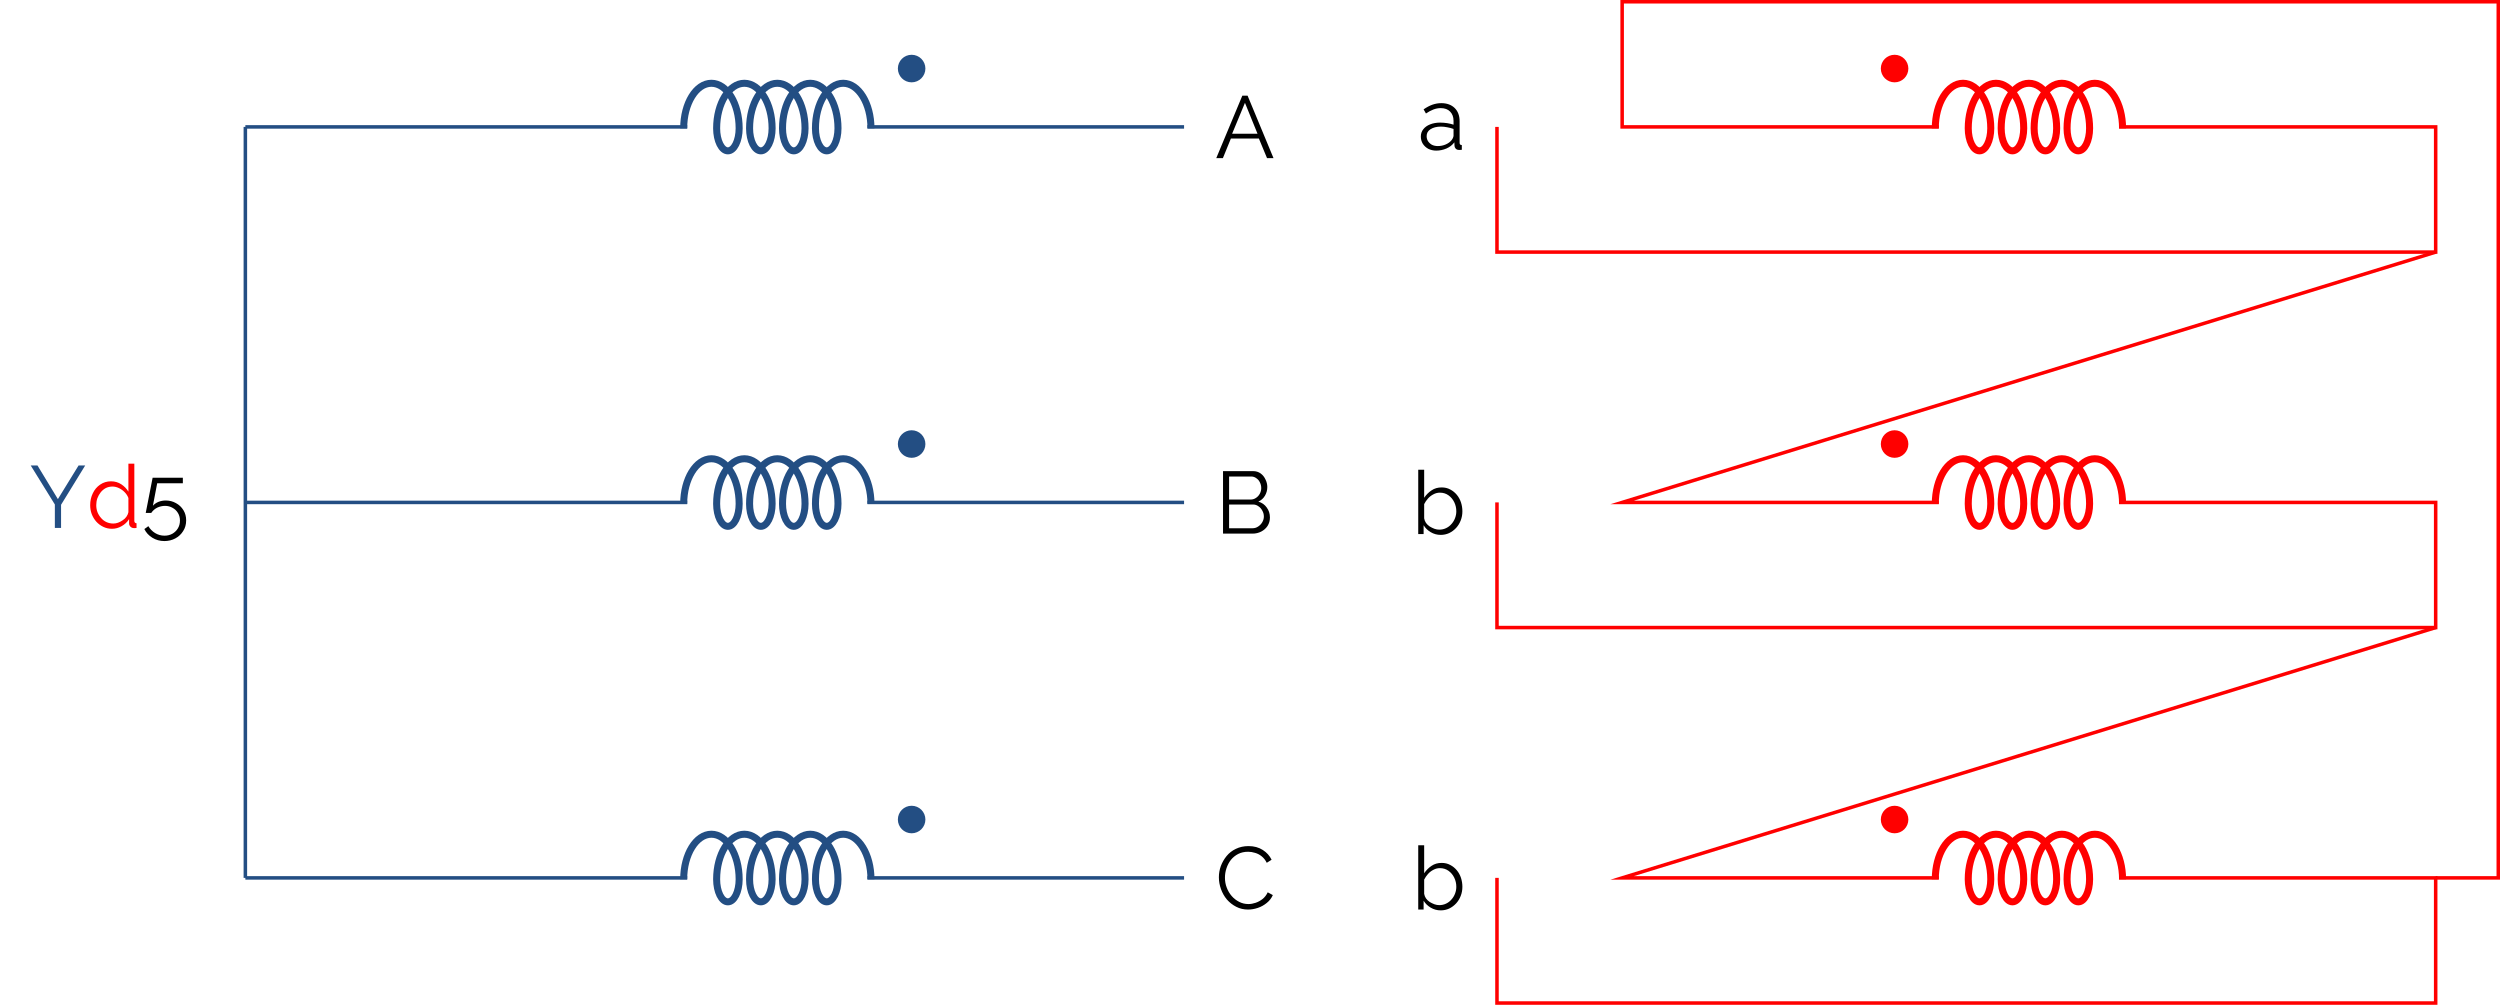
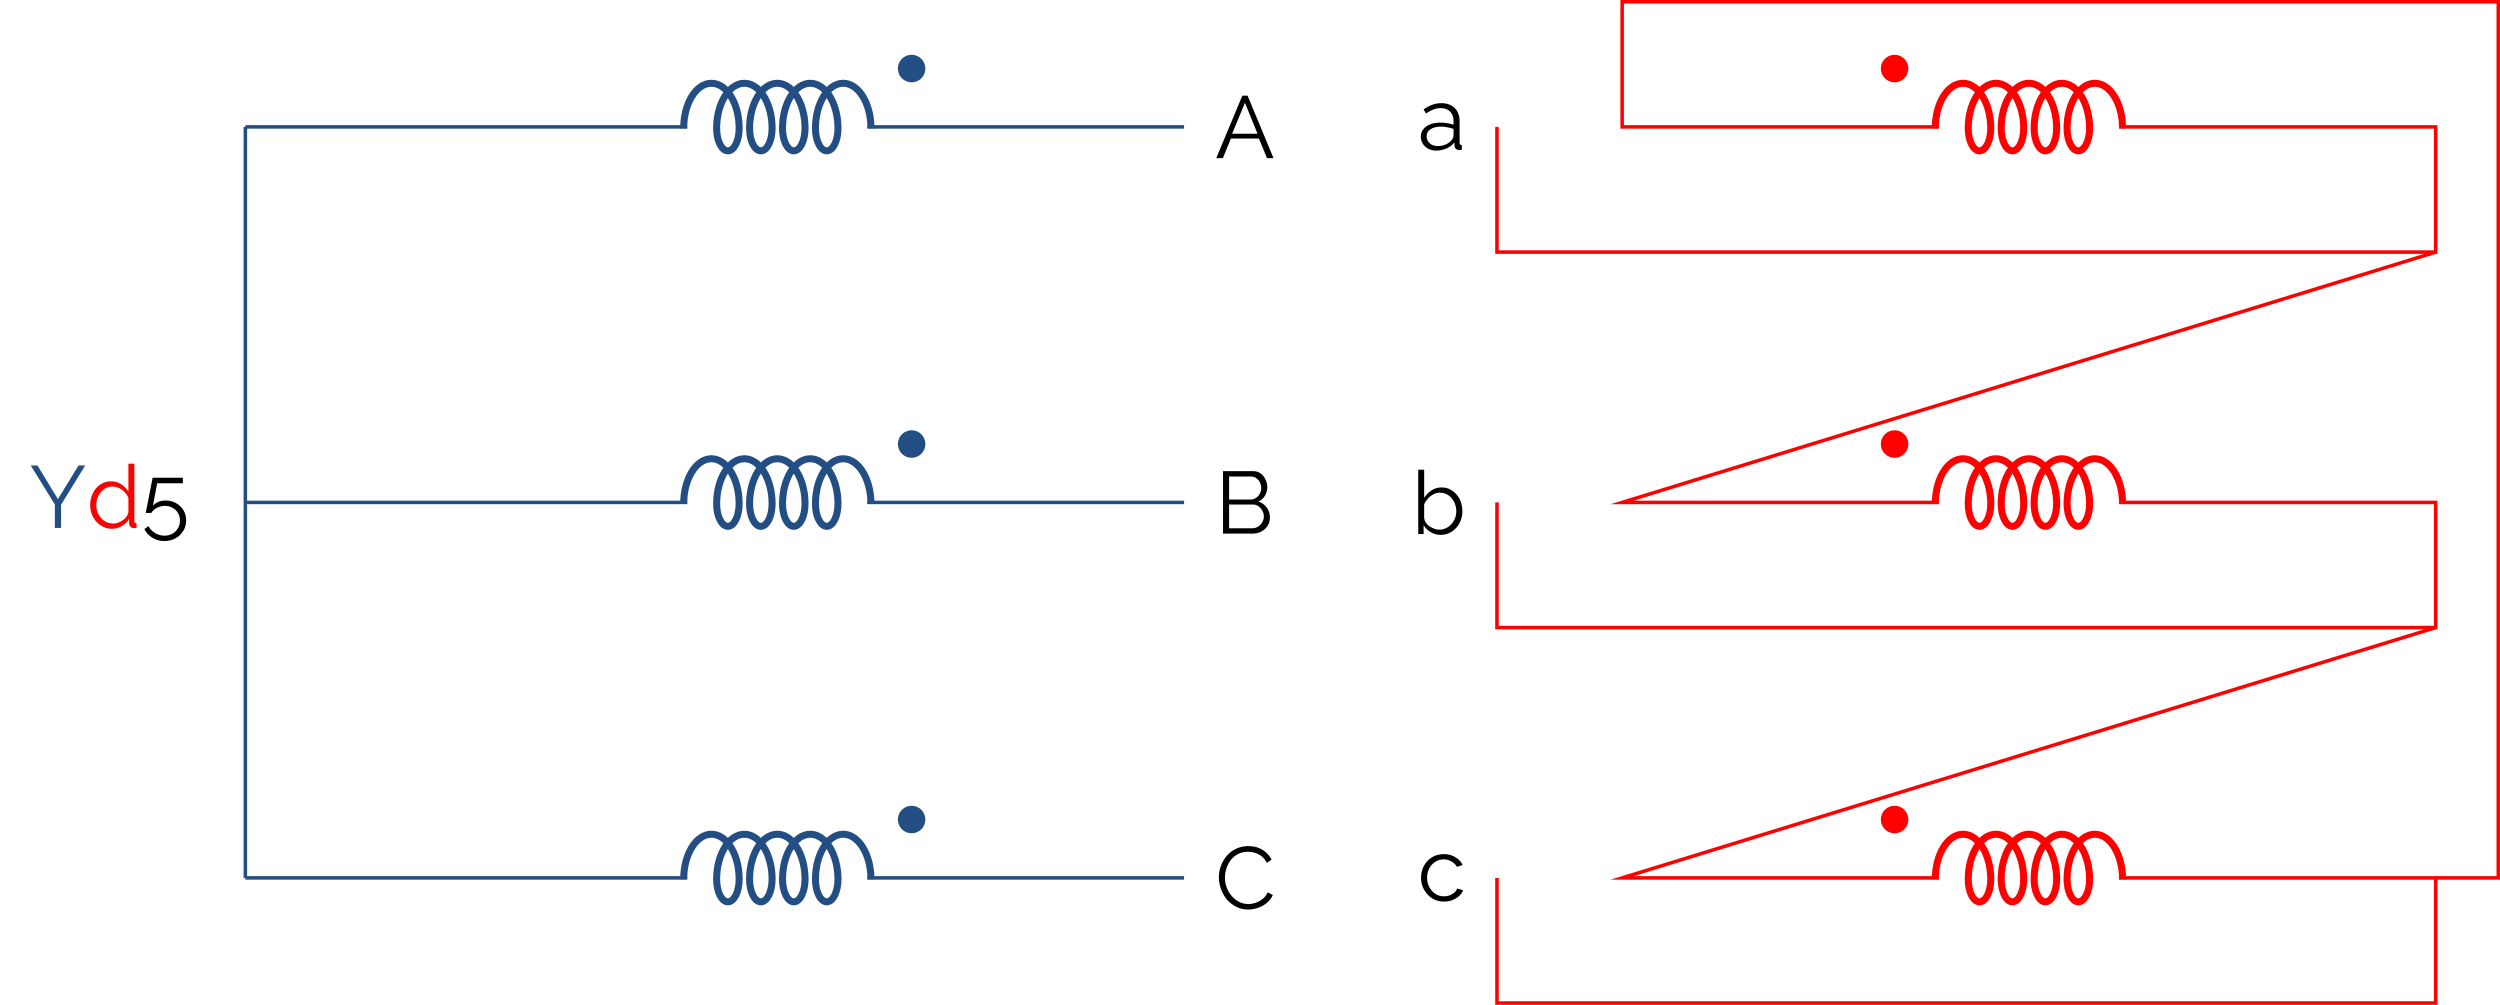
<svg xmlns="http://www.w3.org/2000/svg" xmlns:xlink="http://www.w3.org/1999/xlink" width="283.104pt" height="113.784pt" viewBox="0 0 283.104 113.784" version="1.1">
  <defs>
    <g>
      <symbol overflow="visible" id="glyph0-0">
        <path style="stroke:none;" d="M 5.562 -0.297 C 5.562 -0.098 5.453 0 5.234 0 L 0.766 0 C 0.66 0 0.586 -0.02 0.547 -0.062 C 0.516 -0.102 0.5 -0.164 0.5 -0.25 L 0.5 -6.844 C 0.5 -7 0.562 -7.078 0.688 -7.078 L 5.391 -7.078 C 5.504 -7.078 5.562 -7.008 5.562 -6.875 Z M 5.047 -0.734 L 5.047 -6.406 C 5.047 -6.52 4.992 -6.578 4.891 -6.578 L 1.172 -6.578 C 1.066 -6.578 1.016 -6.516 1.016 -6.391 L 1.016 -0.703 C 1.016 -0.641 1.031 -0.586 1.062 -0.547 C 1.094 -0.516 1.156 -0.5 1.25 -0.5 L 4.766 -0.5 C 4.953 -0.5 5.047 -0.578 5.047 -0.734 Z M 4.766 -0.281 L 0.703 -6.672 L 1.219 -6.938 L 5.359 -0.328 Z M 4.766 -0.281 " />
      </symbol>
      <symbol overflow="visible" id="glyph0-1">
        <path style="stroke:none;" d="M 3.078 -7.078 L 3.672 -7.078 L 6.609 0 L 5.875 0 L 4.953 -2.219 L 1.781 -2.219 L 0.875 0 L 0.125 0 Z M 4.797 -2.766 L 3.375 -6.266 L 1.922 -2.766 Z M 4.797 -2.766 " />
      </symbol>
      <symbol overflow="visible" id="glyph0-2">
        <path style="stroke:none;" d="M 6.203 -1.828 C 6.203 -1.473 6.113 -1.156 5.938 -0.875 C 5.758 -0.602 5.52 -0.391 5.219 -0.234 C 4.914 -0.078 4.586 0 4.234 0 L 0.891 0 L 0.891 -7.078 L 4.297 -7.078 C 4.629 -7.078 4.914 -6.988 5.156 -6.812 C 5.395 -6.633 5.578 -6.406 5.703 -6.125 C 5.836 -5.852 5.906 -5.57 5.906 -5.281 C 5.906 -4.926 5.816 -4.598 5.641 -4.297 C 5.461 -3.992 5.211 -3.77 4.891 -3.625 C 5.297 -3.508 5.613 -3.285 5.844 -2.953 C 6.082 -2.629 6.203 -2.254 6.203 -1.828 Z M 5.516 -1.938 C 5.516 -2.176 5.457 -2.395 5.344 -2.594 C 5.238 -2.801 5.094 -2.969 4.906 -3.094 C 4.727 -3.227 4.523 -3.297 4.297 -3.297 L 1.578 -3.297 L 1.578 -0.609 L 4.234 -0.609 C 4.461 -0.609 4.672 -0.672 4.859 -0.797 C 5.055 -0.922 5.211 -1.082 5.328 -1.281 C 5.453 -1.488 5.516 -1.707 5.516 -1.938 Z M 1.578 -6.469 L 1.578 -3.859 L 4.016 -3.859 C 4.242 -3.859 4.445 -3.922 4.625 -4.047 C 4.812 -4.172 4.957 -4.332 5.062 -4.531 C 5.164 -4.727 5.219 -4.938 5.219 -5.156 C 5.219 -5.395 5.164 -5.613 5.062 -5.812 C 4.969 -6.008 4.832 -6.164 4.656 -6.281 C 4.488 -6.406 4.297 -6.469 4.078 -6.469 Z M 1.578 -6.469 " />
      </symbol>
      <symbol overflow="visible" id="glyph0-3">
        <path style="stroke:none;" d="M 0.422 -3.594 C 0.422 -4.02 0.492 -4.441 0.641 -4.859 C 0.797 -5.273 1.016 -5.656 1.297 -6 C 1.578 -6.344 1.926 -6.613 2.344 -6.812 C 2.77 -7.02 3.25 -7.125 3.781 -7.125 C 4.406 -7.125 4.941 -6.977 5.391 -6.688 C 5.848 -6.395 6.18 -6.023 6.391 -5.578 L 5.844 -5.234 C 5.688 -5.547 5.492 -5.789 5.266 -5.969 C 5.035 -6.156 4.785 -6.285 4.516 -6.359 C 4.254 -6.441 3.992 -6.484 3.734 -6.484 C 3.305 -6.484 2.93 -6.398 2.609 -6.234 C 2.285 -6.066 2.008 -5.844 1.781 -5.562 C 1.562 -5.281 1.395 -4.961 1.281 -4.609 C 1.164 -4.266 1.109 -3.91 1.109 -3.547 C 1.109 -3.148 1.176 -2.773 1.312 -2.422 C 1.445 -2.066 1.633 -1.75 1.875 -1.469 C 2.113 -1.195 2.395 -0.977 2.719 -0.812 C 3.039 -0.645 3.391 -0.562 3.766 -0.562 C 4.035 -0.562 4.305 -0.609 4.578 -0.703 C 4.859 -0.797 5.117 -0.938 5.359 -1.125 C 5.609 -1.32 5.805 -1.578 5.953 -1.891 L 6.531 -1.578 C 6.383 -1.234 6.156 -0.938 5.844 -0.688 C 5.539 -0.438 5.203 -0.25 4.828 -0.125 C 4.453 0 4.086 0.062 3.734 0.062 C 3.242 0.062 2.797 -0.039 2.391 -0.25 C 1.984 -0.457 1.629 -0.734 1.328 -1.078 C 1.035 -1.43 0.812 -1.828 0.656 -2.266 C 0.5 -2.703 0.422 -3.145 0.422 -3.594 Z M 0.422 -3.594 " />
      </symbol>
      <symbol overflow="visible" id="glyph0-4">
        <path style="stroke:none;" d="M 0.328 -1.5 C 0.328 -1.82 0.422 -2.098 0.609 -2.328 C 0.797 -2.566 1.051 -2.75 1.375 -2.875 C 1.707 -3.008 2.086 -3.078 2.516 -3.078 C 2.773 -3.078 3.039 -3.055 3.312 -3.016 C 3.582 -2.973 3.82 -2.914 4.031 -2.844 L 4.031 -3.281 C 4.031 -3.719 3.898 -4.066 3.641 -4.328 C 3.391 -4.586 3.035 -4.719 2.578 -4.719 C 2.297 -4.719 2.02 -4.664 1.75 -4.562 C 1.477 -4.457 1.195 -4.305 0.906 -4.109 L 0.641 -4.578 C 0.984 -4.816 1.316 -4.992 1.641 -5.109 C 1.973 -5.223 2.305 -5.281 2.641 -5.281 C 3.273 -5.281 3.781 -5.098 4.156 -4.734 C 4.531 -4.367 4.719 -3.863 4.719 -3.219 L 4.719 -0.812 C 4.719 -0.719 4.734 -0.648 4.766 -0.609 C 4.805 -0.566 4.875 -0.539 4.969 -0.531 L 4.969 0 C 4.895 0.008 4.828 0.016 4.766 0.016 C 4.711 0.023 4.676 0.023 4.656 0.016 C 4.488 0.016 4.359 -0.035 4.266 -0.141 C 4.18 -0.242 4.141 -0.348 4.141 -0.453 L 4.125 -0.844 C 3.895 -0.539 3.594 -0.305 3.219 -0.141 C 2.844 0.016 2.461 0.094 2.078 0.094 C 1.742 0.094 1.441 0.023 1.172 -0.109 C 0.91 -0.254 0.703 -0.445 0.547 -0.688 C 0.398 -0.938 0.328 -1.207 0.328 -1.5 Z M 3.812 -1.094 C 3.883 -1.188 3.938 -1.273 3.969 -1.359 C 4.008 -1.453 4.031 -1.531 4.031 -1.594 L 4.031 -2.359 C 3.812 -2.441 3.578 -2.504 3.328 -2.547 C 3.086 -2.598 2.848 -2.625 2.609 -2.625 C 2.117 -2.625 1.723 -2.523 1.422 -2.328 C 1.129 -2.141 0.984 -1.879 0.984 -1.547 C 0.984 -1.348 1.031 -1.164 1.125 -1 C 1.227 -0.832 1.375 -0.691 1.562 -0.578 C 1.758 -0.473 1.988 -0.422 2.25 -0.422 C 2.57 -0.422 2.875 -0.484 3.156 -0.609 C 3.438 -0.734 3.656 -0.895 3.812 -1.094 Z M 3.812 -1.094 " />
      </symbol>
      <symbol overflow="visible" id="glyph0-5">
        <path style="stroke:none;" d="M 3.297 0.094 C 2.891 0.094 2.508 -0.008 2.156 -0.219 C 1.812 -0.426 1.547 -0.688 1.359 -1 L 1.359 0 L 0.75 0 L 0.75 -7.281 L 1.422 -7.281 L 1.422 -4.109 C 1.66 -4.461 1.941 -4.742 2.266 -4.953 C 2.586 -5.172 2.969 -5.281 3.406 -5.281 C 3.77 -5.281 4.094 -5.203 4.375 -5.047 C 4.664 -4.898 4.914 -4.695 5.125 -4.438 C 5.332 -4.188 5.488 -3.898 5.594 -3.578 C 5.695 -3.254 5.75 -2.922 5.75 -2.578 C 5.75 -2.211 5.688 -1.867 5.562 -1.547 C 5.445 -1.234 5.273 -0.953 5.047 -0.703 C 4.816 -0.453 4.551 -0.254 4.25 -0.109 C 3.957 0.023 3.641 0.094 3.297 0.094 Z M 3.125 -0.5 C 3.406 -0.5 3.664 -0.555 3.906 -0.672 C 4.145 -0.785 4.348 -0.941 4.516 -1.141 C 4.691 -1.336 4.828 -1.562 4.922 -1.812 C 5.016 -2.062 5.062 -2.316 5.062 -2.578 C 5.062 -2.941 4.984 -3.285 4.828 -3.609 C 4.672 -3.93 4.453 -4.191 4.172 -4.391 C 3.898 -4.586 3.578 -4.688 3.203 -4.688 C 2.941 -4.688 2.695 -4.625 2.469 -4.5 C 2.238 -4.383 2.035 -4.227 1.859 -4.031 C 1.68 -3.832 1.535 -3.617 1.422 -3.391 L 1.422 -1.781 C 1.453 -1.594 1.52 -1.422 1.625 -1.266 C 1.738 -1.109 1.879 -0.973 2.047 -0.859 C 2.223 -0.754 2.406 -0.664 2.594 -0.594 C 2.781 -0.531 2.957 -0.5 3.125 -0.5 Z M 3.125 -0.5 " />
      </symbol>
      <symbol overflow="visible" id="glyph0-6">
+         <path style="stroke:none;" d="M 3 0.094 C 2.625 0.094 2.273 0.023 1.953 -0.109 C 1.641 -0.254 1.363 -0.453 1.125 -0.703 C 0.895 -0.961 0.711 -1.254 0.578 -1.578 C 0.453 -1.898 0.391 -2.242 0.391 -2.609 C 0.391 -3.098 0.5 -3.547 0.719 -3.953 C 0.938 -4.359 1.238 -4.68 1.625 -4.922 C 2.02 -5.16 2.473 -5.281 2.984 -5.281 C 3.473 -5.281 3.898 -5.164 4.266 -4.938 C 4.641 -4.719 4.922 -4.422 5.109 -4.047 L 4.453 -3.844 C 4.305 -4.102 4.098 -4.305 3.828 -4.453 C 3.566 -4.609 3.273 -4.688 2.953 -4.688 C 2.609 -4.688 2.289 -4.594 2 -4.406 C 1.719 -4.227 1.492 -3.984 1.328 -3.672 C 1.16 -3.359 1.078 -3.004 1.078 -2.609 C 1.078 -2.223 1.16 -1.867 1.328 -1.547 C 1.504 -1.223 1.734 -0.969 2.016 -0.781 C 2.305 -0.594 2.625 -0.5 2.969 -0.5 C 3.195 -0.5 3.414 -0.535 3.625 -0.609 C 3.832 -0.691 4.016 -0.801 4.172 -0.938 C 4.328 -1.07 4.43 -1.223 4.484 -1.391 L 5.156 -1.188 C 5.062 -0.938 4.906 -0.711 4.688 -0.516 C 4.469 -0.328 4.211 -0.176 3.922 -0.062 C 3.641 0.039 3.332 0.094 3 0.094 Z M 3 0.094 " />
+       </symbol>
+       <symbol overflow="visible" id="glyph0-7">
        <path style="stroke:none;" d="M 0.922 -7.078 L 3.234 -3.266 L 5.578 -7.078 L 6.328 -7.078 L 3.594 -2.625 L 3.594 0 L 2.891 0 L 2.891 -2.656 L 0.156 -7.078 Z M 0.922 -7.078 " />
      </symbol>
-       <symbol overflow="visible" id="glyph0-7">
+       <symbol overflow="visible" id="glyph0-8">
        <path style="stroke:none;" d="M 0.406 -2.578 C 0.406 -3.066 0.504 -3.516 0.703 -3.922 C 0.898 -4.336 1.176 -4.664 1.531 -4.906 C 1.895 -5.156 2.305 -5.281 2.766 -5.281 C 3.203 -5.281 3.594 -5.164 3.938 -4.938 C 4.281 -4.707 4.547 -4.43 4.734 -4.109 L 4.734 -7.281 L 5.406 -7.281 L 5.406 -0.812 C 5.406 -0.719 5.426 -0.648 5.469 -0.609 C 5.508 -0.566 5.57 -0.539 5.656 -0.531 L 5.656 0 C 5.52 0.02 5.414 0.023 5.344 0.016 C 5.207 0.016 5.082 -0.035 4.969 -0.141 C 4.863 -0.254 4.812 -0.375 4.812 -0.5 L 4.812 -1 C 4.602 -0.664 4.32 -0.398 3.969 -0.203 C 3.625 -0.004 3.258 0.094 2.875 0.094 C 2.52 0.094 2.191 0.02 1.891 -0.125 C 1.586 -0.27 1.32 -0.469 1.094 -0.719 C 0.875 -0.969 0.703 -1.254 0.578 -1.578 C 0.461 -1.898 0.406 -2.234 0.406 -2.578 Z M 4.734 -1.781 L 4.734 -3.391 C 4.648 -3.629 4.508 -3.848 4.312 -4.047 C 4.125 -4.242 3.906 -4.398 3.656 -4.516 C 3.414 -4.629 3.176 -4.688 2.938 -4.688 C 2.656 -4.688 2.398 -4.629 2.172 -4.516 C 1.953 -4.398 1.758 -4.238 1.594 -4.031 C 1.438 -3.832 1.312 -3.609 1.219 -3.359 C 1.133 -3.109 1.094 -2.848 1.094 -2.578 C 1.094 -2.297 1.141 -2.031 1.234 -1.781 C 1.336 -1.531 1.477 -1.305 1.656 -1.109 C 1.832 -0.91 2.035 -0.758 2.266 -0.656 C 2.504 -0.551 2.758 -0.5 3.031 -0.5 C 3.207 -0.5 3.383 -0.531 3.562 -0.594 C 3.75 -0.664 3.926 -0.758 4.094 -0.875 C 4.27 -0.988 4.41 -1.125 4.516 -1.281 C 4.629 -1.445 4.703 -1.613 4.734 -1.781 Z M 4.734 -1.781 " />
      </symbol>
-       <symbol overflow="visible" id="glyph0-8">
+       <symbol overflow="visible" id="glyph0-9">
        <path style="stroke:none;" d="M 2.609 1.484 C 2.109 1.484 1.656 1.359 1.25 1.109 C 0.844 0.859 0.539 0.531 0.344 0.125 L 0.797 -0.203 C 0.984 0.117 1.238 0.379 1.562 0.578 C 1.883 0.773 2.238 0.875 2.625 0.875 C 2.957 0.875 3.254 0.801 3.516 0.656 C 3.773 0.508 3.984 0.305 4.141 0.047 C 4.297 -0.211 4.375 -0.508 4.375 -0.844 C 4.375 -1.164 4.297 -1.453 4.141 -1.703 C 3.992 -1.953 3.789 -2.145 3.531 -2.281 C 3.281 -2.426 3 -2.5 2.688 -2.5 C 2.375 -2.5 2.078 -2.43 1.797 -2.297 C 1.523 -2.16 1.301 -1.961 1.125 -1.703 L 0.5 -1.703 L 1.281 -5.688 L 4.703 -5.688 L 4.703 -5.062 L 1.797 -5.062 L 1.312 -2.516 C 1.477 -2.703 1.688 -2.848 1.938 -2.953 C 2.195 -3.055 2.473 -3.109 2.766 -3.109 C 3.191 -3.109 3.578 -3.008 3.922 -2.812 C 4.273 -2.625 4.555 -2.359 4.766 -2.016 C 4.973 -1.68 5.078 -1.297 5.078 -0.859 C 5.078 -0.391 4.961 0.016 4.734 0.359 C 4.516 0.711 4.219 0.988 3.844 1.188 C 3.477 1.383 3.066 1.484 2.609 1.484 Z M 2.609 1.484 " />
      </symbol>
    </g>
    <clipPath id="clip1">
      <path d="M 169 0 L 283.105 0 L 283.105 100 L 169 100 Z M 169 0 " />
    </clipPath>
    <clipPath id="clip2">
      <path d="M 163 65 L 282 65 L 282 113.785 L 163 113.785 Z M 163 65 " />
    </clipPath>
  </defs>
  <g id="surface1">
    <path style=" stroke:none;fill-rule:nonzero;fill:rgb(100%,100%,100%);fill-opacity:1;" d="M 0 113.785 L 0 0 L 283.109 0 L 283.109 113.785 Z M 0 113.785 " />
    <path style="fill:none;stroke-width:0.399;stroke-linecap:butt;stroke-linejoin:miter;stroke:rgb(13.724%,30.588%,51.372%);stroke-opacity:1;stroke-miterlimit:10;" d="M -0.002 -14.172 L 7.088 -14.172 M 7.088 -14.172 L 50.033 -14.172 M 70.443 -14.172 L 106.299 -14.172 M -0.002 -56.696 L 7.088 -56.696 M 7.088 -56.696 L 50.033 -56.696 M 70.443 -56.696 L 106.299 -56.696 M -0.002 -99.215 L 7.088 -99.215 M 7.088 -99.215 L 50.033 -99.215 M 70.443 -99.215 L 106.299 -99.215 M -0.002 -14.172 L -0.002 -56.696 M -0.002 -56.696 L -0.002 -99.215 " transform="matrix(1,0,0,-1,27.787,0.199)" />
    <path style="fill:none;stroke-width:0.797;stroke-linecap:butt;stroke-linejoin:bevel;stroke:rgb(13.724%,30.588%,51.372%);stroke-opacity:1;stroke-miterlimit:10;" d="M 49.635 -14.332 C 49.635 -11.516 51.041 -9.231 52.776 -9.231 C 54.51 -9.231 55.916 -11.516 55.916 -14.332 C 55.916 -15.742 55.346 -16.883 54.639 -16.883 C 53.936 -16.883 53.365 -15.742 53.365 -14.332 C 53.365 -11.516 54.772 -9.231 56.506 -9.231 C 58.24 -9.231 59.647 -11.516 59.647 -14.332 C 59.647 -15.742 59.076 -16.883 58.373 -16.883 C 57.666 -16.883 57.096 -15.742 57.096 -14.332 C 57.096 -11.516 58.502 -9.231 60.236 -9.231 C 61.971 -9.231 63.377 -11.516 63.377 -14.332 C 63.377 -15.742 62.807 -16.883 62.104 -16.883 C 61.397 -16.883 60.826 -15.742 60.826 -14.332 C 60.826 -11.516 62.233 -9.231 63.967 -9.231 C 65.701 -9.231 67.108 -11.516 67.108 -14.332 C 67.108 -15.742 66.537 -16.883 65.834 -16.883 C 65.131 -16.883 64.557 -15.742 64.557 -14.332 C 64.557 -11.516 65.963 -9.231 67.697 -9.231 C 69.436 -9.231 70.842 -11.516 70.842 -14.332 " transform="matrix(1,0,0,-1,27.787,0.199)" />
    <g style="fill:rgb(0%,0%,0%);fill-opacity:1;">
      <use xlink:href="#glyph0-1" x="137.606" y="17.909" />
    </g>
    <path style="fill:none;stroke-width:0.797;stroke-linecap:butt;stroke-linejoin:bevel;stroke:rgb(13.724%,30.588%,51.372%);stroke-opacity:1;stroke-miterlimit:10;" d="M 49.635 -56.852 C 49.635 -54.035 51.041 -51.75 52.776 -51.75 C 54.51 -51.75 55.916 -54.035 55.916 -56.852 C 55.916 -58.262 55.346 -59.403 54.639 -59.403 C 53.936 -59.403 53.365 -58.262 53.365 -56.852 C 53.365 -54.035 54.772 -51.75 56.506 -51.75 C 58.24 -51.75 59.647 -54.035 59.647 -56.852 C 59.647 -58.262 59.076 -59.403 58.373 -59.403 C 57.666 -59.403 57.096 -58.262 57.096 -56.852 C 57.096 -54.035 58.502 -51.75 60.236 -51.75 C 61.971 -51.75 63.377 -54.035 63.377 -56.852 C 63.377 -58.262 62.807 -59.403 62.104 -59.403 C 61.397 -59.403 60.826 -58.262 60.826 -56.852 C 60.826 -54.035 62.233 -51.75 63.967 -51.75 C 65.701 -51.75 67.108 -54.035 67.108 -56.852 C 67.108 -58.262 66.537 -59.403 65.834 -59.403 C 65.131 -59.403 64.557 -58.262 64.557 -56.852 C 64.557 -54.035 65.963 -51.75 67.697 -51.75 C 69.436 -51.75 70.842 -54.035 70.842 -56.852 " transform="matrix(1,0,0,-1,27.787,0.199)" />
    <g style="fill:rgb(0%,0%,0%);fill-opacity:1;">
      <use xlink:href="#glyph0-2" x="137.606" y="60.429" />
    </g>
    <path style="fill:none;stroke-width:0.797;stroke-linecap:butt;stroke-linejoin:bevel;stroke:rgb(13.724%,30.588%,51.372%);stroke-opacity:1;stroke-miterlimit:10;" d="M 49.635 -99.371 C 49.635 -96.555 51.041 -94.27 52.776 -94.27 C 54.51 -94.27 55.916 -96.555 55.916 -99.371 C 55.916 -100.781 55.346 -101.926 54.639 -101.926 C 53.936 -101.926 53.365 -100.781 53.365 -99.371 C 53.365 -96.555 54.772 -94.27 56.506 -94.27 C 58.24 -94.27 59.647 -96.555 59.647 -99.371 C 59.647 -100.781 59.076 -101.926 58.373 -101.926 C 57.666 -101.926 57.096 -100.781 57.096 -99.371 C 57.096 -96.555 58.502 -94.27 60.236 -94.27 C 61.971 -94.27 63.377 -96.555 63.377 -99.371 C 63.377 -100.781 62.807 -101.926 62.104 -101.926 C 61.397 -101.926 60.826 -100.781 60.826 -99.371 C 60.826 -96.555 62.233 -94.27 63.967 -94.27 C 65.701 -94.27 67.108 -96.555 67.108 -99.371 C 67.108 -100.781 66.537 -101.926 65.834 -101.926 C 65.131 -101.926 64.557 -100.781 64.557 -99.371 C 64.557 -96.555 65.963 -94.27 67.697 -94.27 C 69.436 -94.27 70.842 -96.555 70.842 -99.371 " transform="matrix(1,0,0,-1,27.787,0.199)" />
    <g style="fill:rgb(0%,0%,0%);fill-opacity:1;">
      <use xlink:href="#glyph0-3" x="137.606" y="102.938" />
    </g>
    <path style="fill-rule:nonzero;fill:rgb(13.724%,30.588%,51.372%);fill-opacity:1;stroke-width:0.399;stroke-linecap:butt;stroke-linejoin:miter;stroke:rgb(13.724%,30.588%,51.372%);stroke-opacity:1;stroke-miterlimit:10;" d="M 76.807 -7.563 C 76.807 -6.813 76.197 -6.203 75.447 -6.203 C 74.697 -6.203 74.088 -6.813 74.088 -7.563 C 74.088 -8.317 74.697 -8.926 75.447 -8.926 C 76.197 -8.926 76.807 -8.317 76.807 -7.563 Z M 76.807 -7.563 " transform="matrix(1,0,0,-1,27.787,0.199)" />
    <path style="fill-rule:nonzero;fill:rgb(13.724%,30.588%,51.372%);fill-opacity:1;stroke-width:0.399;stroke-linecap:butt;stroke-linejoin:miter;stroke:rgb(13.724%,30.588%,51.372%);stroke-opacity:1;stroke-miterlimit:10;" d="M 76.807 -50.086 C 76.807 -49.332 76.197 -48.723 75.447 -48.723 C 74.697 -48.723 74.088 -49.332 74.088 -50.086 C 74.088 -50.836 74.697 -51.446 75.447 -51.446 C 76.197 -51.446 76.807 -50.836 76.807 -50.086 Z M 76.807 -50.086 " transform="matrix(1,0,0,-1,27.787,0.199)" />
    <path style="fill-rule:nonzero;fill:rgb(13.724%,30.588%,51.372%);fill-opacity:1;stroke-width:0.399;stroke-linecap:butt;stroke-linejoin:miter;stroke:rgb(13.724%,30.588%,51.372%);stroke-opacity:1;stroke-miterlimit:10;" d="M 76.807 -92.606 C 76.807 -91.852 76.197 -91.246 75.447 -91.246 C 74.697 -91.246 74.088 -91.852 74.088 -92.606 C 74.088 -93.356 74.697 -93.965 75.447 -93.965 C 76.197 -93.965 76.807 -93.356 76.807 -92.606 Z M 76.807 -92.606 " transform="matrix(1,0,0,-1,27.787,0.199)" />
    <g clip-path="url(#clip1)" clip-rule="nonzero">
      <path style="fill:none;stroke-width:0.399;stroke-linecap:butt;stroke-linejoin:miter;stroke:rgb(100%,0%,0%);stroke-opacity:1;stroke-miterlimit:10;" d="M 141.733 -14.172 L 141.733 -21.262 M 141.733 -21.262 L 141.733 -28.348 L 194.885 -28.348 M 194.885 -28.348 L 248.033 -28.348 L 248.033 -21.262 M 248.033 -21.262 L 248.033 -14.172 L 212.178 -14.172 M 191.768 -14.172 L 155.908 -14.172 L 155.908 -7.086 M 155.908 -7.086 L 155.908 -0 L 205.514 -0 M 205.514 -0 L 255.123 -0 L 255.123 -49.606 M 255.123 -49.606 L 255.123 -99.215 L 251.576 -99.215 M 251.576 -99.215 L 248.033 -99.215 " transform="matrix(1,0,0,-1,27.787,0.199)" />
    </g>
    <g style="fill:rgb(0%,0%,0%);fill-opacity:1;">
      <use xlink:href="#glyph0-4" x="160.57" y="16.962" />
    </g>
    <path style="fill:none;stroke-width:0.797;stroke-linecap:butt;stroke-linejoin:bevel;stroke:rgb(100%,0%,0%);stroke-opacity:1;stroke-miterlimit:10;" d="M 212.576 -14.332 C 212.576 -11.516 211.17 -9.231 209.432 -9.231 C 207.697 -9.231 206.291 -11.516 206.291 -14.332 C 206.291 -15.742 206.861 -16.883 207.568 -16.883 C 208.272 -16.883 208.842 -15.742 208.842 -14.332 C 208.842 -11.516 207.436 -9.231 205.701 -9.231 C 203.967 -9.231 202.561 -11.516 202.561 -14.332 C 202.561 -15.742 203.131 -16.883 203.838 -16.883 C 204.541 -16.883 205.111 -15.742 205.111 -14.332 C 205.111 -11.516 203.705 -9.231 201.971 -9.231 C 200.236 -9.231 198.83 -11.516 198.83 -14.332 C 198.83 -15.742 199.4 -16.883 200.104 -16.883 C 200.811 -16.883 201.381 -15.742 201.381 -14.332 C 201.381 -11.516 199.975 -9.231 198.24 -9.231 C 196.506 -9.231 195.1 -11.516 195.1 -14.332 C 195.1 -15.742 195.67 -16.883 196.373 -16.883 C 197.08 -16.883 197.65 -15.742 197.65 -14.332 C 197.65 -11.516 196.244 -9.231 194.51 -9.231 C 192.775 -9.231 191.369 -11.516 191.369 -14.332 " transform="matrix(1,0,0,-1,27.787,0.199)" />
    <path style="fill:none;stroke-width:0.399;stroke-linecap:butt;stroke-linejoin:miter;stroke:rgb(100%,0%,0%);stroke-opacity:1;stroke-miterlimit:10;" d="M 141.733 -56.696 L 141.733 -63.781 M 141.733 -63.781 L 141.733 -70.867 L 194.885 -70.867 M 194.885 -70.867 L 248.033 -70.867 L 248.033 -63.781 M 248.033 -63.781 L 248.033 -56.696 L 212.178 -56.696 M 191.768 -56.696 L 155.908 -56.696 L 201.971 -42.52 M 201.971 -42.52 L 248.033 -28.348 " transform="matrix(1,0,0,-1,27.787,0.199)" />
    <g style="fill:rgb(0%,0%,0%);fill-opacity:1;">
      <use xlink:href="#glyph0-5" x="159.853" y="60.478" />
    </g>
    <path style="fill:none;stroke-width:0.797;stroke-linecap:butt;stroke-linejoin:bevel;stroke:rgb(100%,0%,0%);stroke-opacity:1;stroke-miterlimit:10;" d="M 212.576 -56.852 C 212.576 -54.035 211.17 -51.75 209.432 -51.75 C 207.697 -51.75 206.291 -54.035 206.291 -56.852 C 206.291 -58.262 206.861 -59.403 207.568 -59.403 C 208.272 -59.403 208.842 -58.262 208.842 -56.852 C 208.842 -54.035 207.436 -51.75 205.701 -51.75 C 203.967 -51.75 202.561 -54.035 202.561 -56.852 C 202.561 -58.262 203.131 -59.403 203.838 -59.403 C 204.541 -59.403 205.111 -58.262 205.111 -56.852 C 205.111 -54.035 203.705 -51.75 201.971 -51.75 C 200.236 -51.75 198.83 -54.035 198.83 -56.852 C 198.83 -58.262 199.4 -59.403 200.104 -59.403 C 200.811 -59.403 201.381 -58.262 201.381 -56.852 C 201.381 -54.035 199.975 -51.75 198.24 -51.75 C 196.506 -51.75 195.1 -54.035 195.1 -56.852 C 195.1 -58.262 195.67 -59.403 196.373 -59.403 C 197.08 -59.403 197.65 -58.262 197.65 -56.852 C 197.65 -54.035 196.244 -51.75 194.51 -51.75 C 192.775 -51.75 191.369 -54.035 191.369 -56.852 " transform="matrix(1,0,0,-1,27.787,0.199)" />
    <g clip-path="url(#clip2)" clip-rule="nonzero">
      <path style="fill:none;stroke-width:0.399;stroke-linecap:butt;stroke-linejoin:miter;stroke:rgb(100%,0%,0%);stroke-opacity:1;stroke-miterlimit:10;" d="M 141.733 -99.215 L 141.733 -106.301 M 141.733 -106.301 L 141.733 -113.387 L 194.885 -113.387 M 194.885 -113.387 L 248.033 -113.387 L 248.033 -106.301 M 248.033 -106.301 L 248.033 -99.215 L 212.178 -99.215 M 191.768 -99.215 L 155.908 -99.215 L 201.971 -85.039 M 201.971 -85.039 L 248.033 -70.867 " transform="matrix(1,0,0,-1,27.787,0.199)" />
    </g>
    <g style="fill:rgb(0%,0%,0%);fill-opacity:1;">
-       <use xlink:href="#glyph0-5" x="159.853" y="102.998" />
+       <use xlink:href="#glyph0-6" x="160.53" y="102.002" />
    </g>
    <path style="fill:none;stroke-width:0.797;stroke-linecap:butt;stroke-linejoin:bevel;stroke:rgb(100%,0%,0%);stroke-opacity:1;stroke-miterlimit:10;" d="M 212.576 -99.371 C 212.576 -96.555 211.17 -94.27 209.432 -94.27 C 207.697 -94.27 206.291 -96.555 206.291 -99.371 C 206.291 -100.781 206.861 -101.926 207.568 -101.926 C 208.272 -101.926 208.842 -100.781 208.842 -99.371 C 208.842 -96.555 207.436 -94.27 205.701 -94.27 C 203.967 -94.27 202.561 -96.555 202.561 -99.371 C 202.561 -100.781 203.131 -101.926 203.838 -101.926 C 204.541 -101.926 205.111 -100.781 205.111 -99.371 C 205.111 -96.555 203.705 -94.27 201.971 -94.27 C 200.236 -94.27 198.83 -96.555 198.83 -99.371 C 198.83 -100.781 199.4 -101.926 200.104 -101.926 C 200.811 -101.926 201.381 -100.781 201.381 -99.371 C 201.381 -96.555 199.975 -94.27 198.24 -94.27 C 196.506 -94.27 195.1 -96.555 195.1 -99.371 C 195.1 -100.781 195.67 -101.926 196.373 -101.926 C 197.08 -101.926 197.65 -100.781 197.65 -99.371 C 197.65 -96.555 196.244 -94.27 194.51 -94.27 C 192.775 -94.27 191.369 -96.555 191.369 -99.371 " transform="matrix(1,0,0,-1,27.787,0.199)" />
    <path style="fill-rule:nonzero;fill:rgb(100%,0%,0%);fill-opacity:1;stroke-width:0.399;stroke-linecap:butt;stroke-linejoin:miter;stroke:rgb(100%,0%,0%);stroke-opacity:1;stroke-miterlimit:10;" d="M 188.119 -7.563 C 188.119 -6.813 187.51 -6.203 186.76 -6.203 C 186.01 -6.203 185.4 -6.813 185.4 -7.563 C 185.4 -8.317 186.01 -8.926 186.76 -8.926 C 187.51 -8.926 188.119 -8.317 188.119 -7.563 Z M 188.119 -7.563 " transform="matrix(1,0,0,-1,27.787,0.199)" />
    <path style="fill-rule:nonzero;fill:rgb(100%,0%,0%);fill-opacity:1;stroke-width:0.399;stroke-linecap:butt;stroke-linejoin:miter;stroke:rgb(100%,0%,0%);stroke-opacity:1;stroke-miterlimit:10;" d="M 188.119 -50.086 C 188.119 -49.332 187.51 -48.723 186.76 -48.723 C 186.01 -48.723 185.4 -49.332 185.4 -50.086 C 185.4 -50.836 186.01 -51.446 186.76 -51.446 C 187.51 -51.446 188.119 -50.836 188.119 -50.086 Z M 188.119 -50.086 " transform="matrix(1,0,0,-1,27.787,0.199)" />
    <path style="fill-rule:nonzero;fill:rgb(100%,0%,0%);fill-opacity:1;stroke-width:0.399;stroke-linecap:butt;stroke-linejoin:miter;stroke:rgb(100%,0%,0%);stroke-opacity:1;stroke-miterlimit:10;" d="M 188.119 -92.606 C 188.119 -91.852 187.51 -91.246 186.76 -91.246 C 186.01 -91.246 185.4 -91.852 185.4 -92.606 C 185.4 -93.356 186.01 -93.965 186.76 -93.965 C 187.51 -93.965 188.119 -93.356 188.119 -92.606 Z M 188.119 -92.606 " transform="matrix(1,0,0,-1,27.787,0.199)" />
    <g style="fill:rgb(13.724%,30.588%,51.372%);fill-opacity:1;">
-       <use xlink:href="#glyph0-6" x="3.321" y="59.786" />
+       <use xlink:href="#glyph0-7" x="3.321" y="59.786" />
    </g>
    <g style="fill:rgb(100%,0%,0%);fill-opacity:1;">
-       <use xlink:href="#glyph0-7" x="9.806" y="59.786" />
+       <use xlink:href="#glyph0-8" x="9.806" y="59.786" />
    </g>
    <g style="fill:rgb(0%,0%,0%);fill-opacity:1;">
-       <use xlink:href="#glyph0-8" x="16.003" y="59.786" />
+       <use xlink:href="#glyph0-9" x="16.003" y="59.786" />
    </g>
  </g>
</svg>
